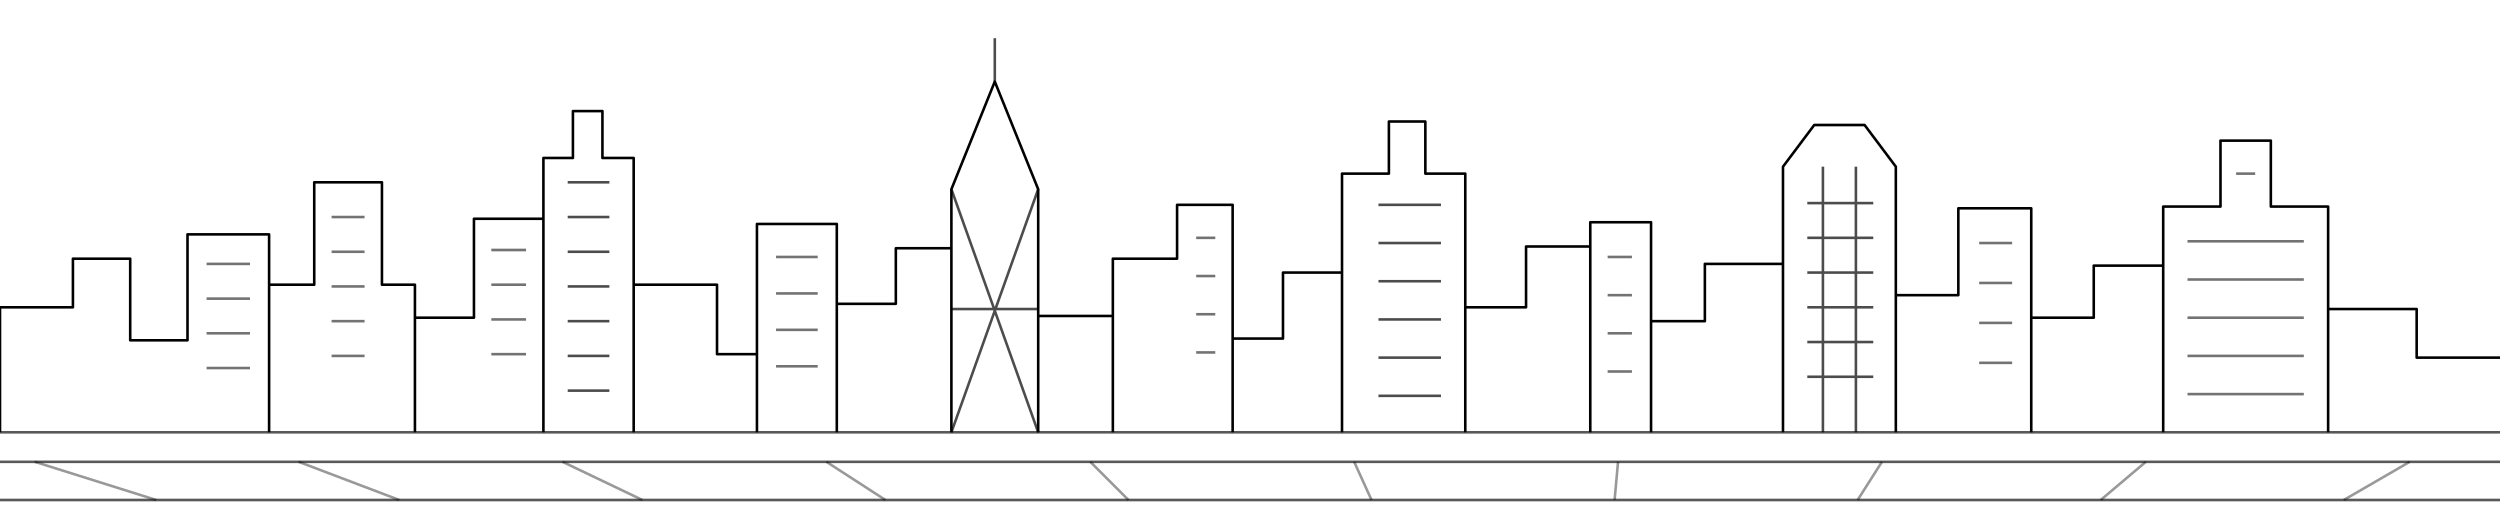
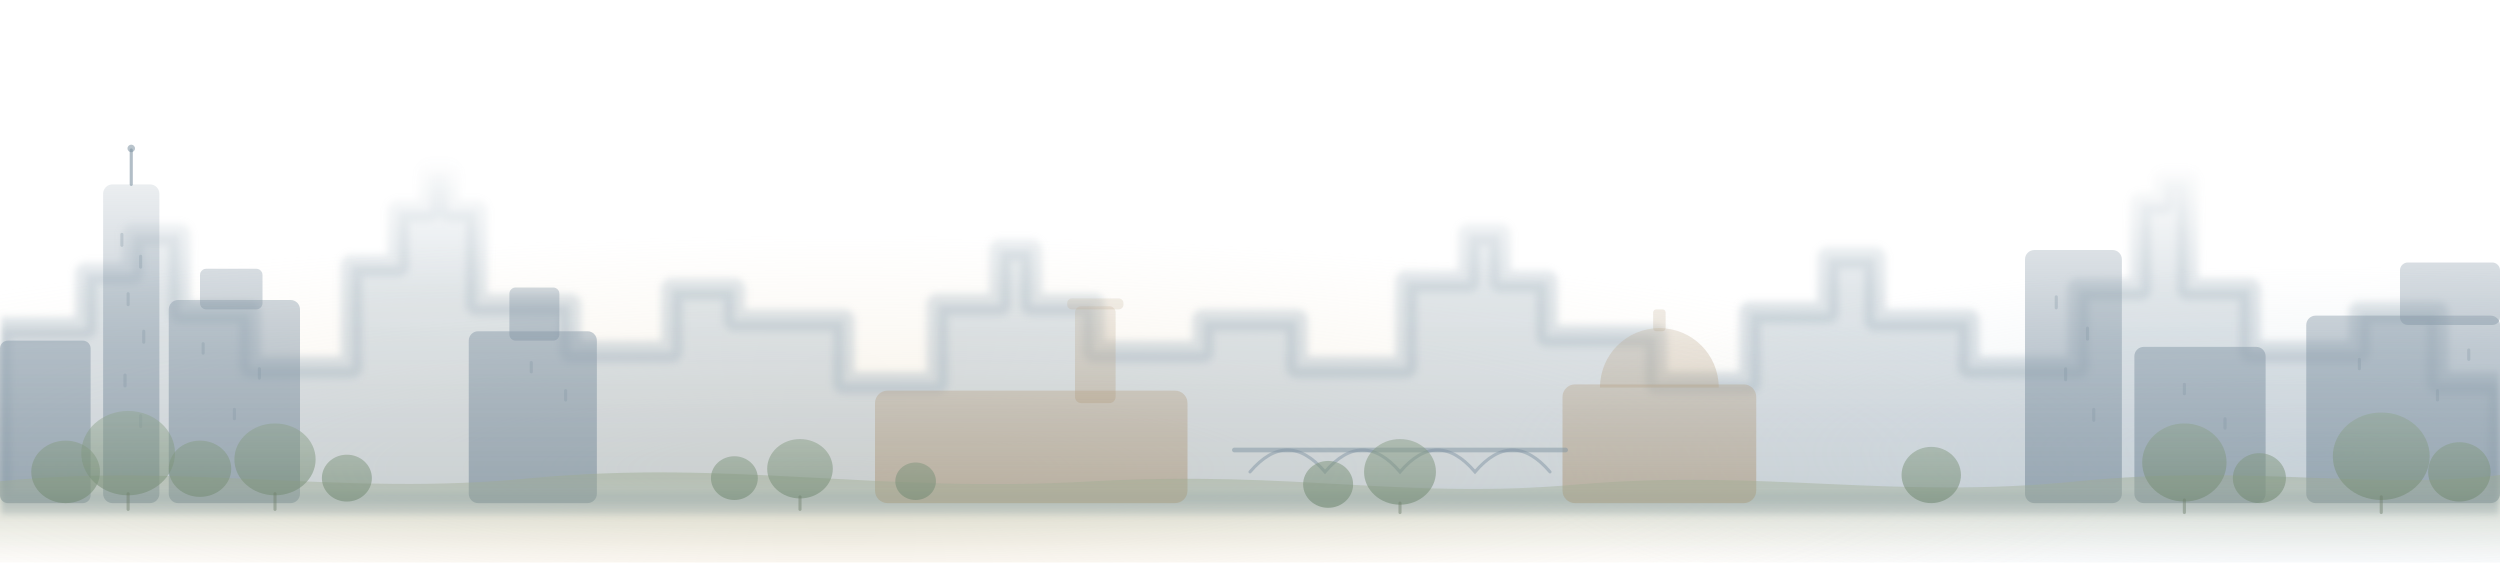
- <svg xmlns="http://www.w3.org/2000/svg" viewBox="0 0 1440 300" fill="none" stroke="#000" stroke-width="1.5" stroke-linejoin="round">
-   <path d="M0 249H1440M0 266H1440M0 288H1440" opacity=".65" />
-   <path d="M0 249V177H42V149H75V196H108V135H155V249M155 249V164H181V105H220V164H239V249M239 249V183H273V126H313V249M313 249V91H330V64H347V91H365V249M365 249V164H413V204H436V249M436 249V129H482V249M482 249V175H516V143H548V249M548 249V109L573 47L598 109V249M598 249V182H641V249M641 249V149H678V118H710V249M710 249V195H739V157H773V249M773 249V100H800V70H821V100H844V249M844 249V177H879V142H916V249M916 249V128H951V249M951 249V185H982V152H1027V249M1027 249V96L1045 72H1074L1092 96V249M1092 249V170H1128V120H1170V249M1170 249V183H1206V153H1246V249M1246 249V119H1279V81H1308V119H1341V249M1341 249V178H1392V206H1440" />
-   <path d="M573 47V22M548 109L598 249M598 109L548 249M548 178H598M327 105H351M327 125H351M327 145H351M327 165H351M327 185H351M327 205H351M327 225H351M1050 96V249M1069 96V249M1041 117H1079M1041 137H1079M1041 157H1079M1041 177H1079M1041 197H1079M1041 217H1079M794 118H830M794 140H830M794 162H830M794 184H830M794 206H830M794 228H830" opacity=".7" />
-   <path d="M119 152H144M119 172H144M119 192H144M119 212H144M191 125H210M191 145H210M191 165H210M191 185H210M191 205H210M283 144H303M283 164H303M283 184H303M283 204H303M447 148H471M447 169H471M447 190H471M447 211H471M689 137H700M689 159H700M689 181H700M689 203H700M926 148H940M926 170H940M926 192H940M926 214H940M1140 140H1159M1140 163H1159M1140 186H1159M1140 209H1159M1288 100H1299M1260 139H1327M1260 161H1327M1260 183H1327M1260 205H1327M1260 227H1327" opacity=".55" />
-   <path d="M20 266L90 288M172 266L230 288M324 266L370 288M476 266L510 288M628 266L650 288M780 266L790 288M932 266L930 288M1084 266L1070 288M1236 266L1210 288M1388 266L1350 288" opacity=".4" />
+ <svg xmlns="http://www.w3.org/2000/svg" viewBox="0 0 1600 360" preserveAspectRatio="xMidYMax slice">
+   <defs>
+     <linearGradient id="far" gradientUnits="userSpaceOnUse" x1="0" y1="100" x2="0" y2="322">
+       <stop offset="0" stop-color="#aebcc6" stop-opacity="0" />
+       <stop offset=".4" stop-color="#aebcc6" stop-opacity=".38" />
+       <stop offset="1" stop-color="#a4b3be" stop-opacity=".55" />
+     </linearGradient>
+     <linearGradient id="mid" gradientUnits="userSpaceOnUse" x1="0" y1="110" x2="0" y2="322">
+       <stop offset="0" stop-color="#8597a6" stop-opacity=".14" />
+       <stop offset=".55" stop-color="#8597a6" stop-opacity=".5" />
+       <stop offset="1" stop-color="#7b8e9c" stop-opacity=".62" />
+     </linearGradient>
+     <linearGradient id="warm" gradientUnits="userSpaceOnUse" x1="0" y1="190" x2="0" y2="322">
+       <stop offset="0" stop-color="#bda98d" stop-opacity=".2" />
+       <stop offset="1" stop-color="#ad9a80" stop-opacity=".6" />
+     </linearGradient>
+     <linearGradient id="gr" gradientUnits="userSpaceOnUse" x1="0" y1="296" x2="0" y2="360">
+       <stop offset="0" stop-color="#9aa98f" stop-opacity=".52" />
+       <stop offset=".5" stop-color="#a9b39b" stop-opacity=".3" />
+       <stop offset="1" stop-color="#b8b7a4" stop-opacity="0" />
+     </linearGradient>
+     <linearGradient id="tree" gradientUnits="userSpaceOnUse" x1="0" y1="262" x2="0" y2="330">
+       <stop offset="0" stop-color="#8ea48b" stop-opacity=".42" />
+       <stop offset="1" stop-color="#6f8670" stop-opacity=".6" />
+     </linearGradient>
+     <radialGradient id="glow" cx=".5" cy=".5" r=".5">
+       <stop offset="0" stop-color="#e8d8bb" stop-opacity=".42" />
+       <stop offset=".6" stop-color="#e8d8bb" stop-opacity=".14" />
+       <stop offset="1" stop-color="#e8d8bb" stop-opacity="0" />
+     </radialGradient>
+     <radialGradient id="cool" cx=".5" cy=".5" r=".5">
+       <stop offset="0" stop-color="#c8d6de" stop-opacity=".34" />
+       <stop offset="1" stop-color="#c8d6de" stop-opacity="0" />
+     </radialGradient>
+     <filter id="haze" x="-4%" y="-12%" width="108%" height="124%">
+       <feGaussianBlur stdDeviation="2.4" />
+     </filter>
+   </defs>
+   <ellipse cx="540" cy="300" rx="840" ry="150" fill="url(#glow)" />
+   <ellipse cx="1480" cy="290" rx="520" ry="120" fill="url(#cool)" />
+   <path filter="url(#haze)" fill="url(#far)" stroke="url(#far)" stroke-width="14" stroke-linejoin="round" d="M0 322V210H55V175H85V150H115V200H160V235H225V170H255V135H275V110H287V135H305V195H365V225H430V185H470V205H540V245H600V195H640V160H660V195H700V225H770V205H830V235H900V180H940V150H960V180H990V215H1060V245H1120V200H1170V165H1200V205H1260V235H1330V185H1370V130H1385V115H1400V185H1440V225H1510V200H1560V245H1600V322Z" />
+   <g fill="url(#mid)">
+     <rect x="0" y="218" width="58" height="104" rx="5" />
+     <rect x="66" y="118" width="36" height="204" rx="6" />
+     <rect x="108" y="192" width="84" height="130" rx="6" />
+     <rect x="128" y="172" width="40" height="26" rx="4" />
+     <rect x="300" y="212" width="82" height="110" rx="6" />
+     <rect x="326" y="184" width="32" height="34" rx="4" />
+     <rect x="1296" y="160" width="62" height="162" rx="6" />
+     <rect x="1366" y="222" width="84" height="100" rx="6" />
+     <rect x="1476" y="202" width="124" height="120" rx="6" />
+     <rect x="1536" y="168" width="64" height="40" rx="5" />
+   </g>
+   <g fill="url(#warm)">
+     <rect x="560" y="250" width="200" height="72" rx="8" />
+     <rect x="688" y="196" width="26" height="62" rx="4" />
+     <rect x="683" y="191" width="36" height="7" rx="3" />
+     <rect x="1000" y="246" width="124" height="76" rx="8" />
+     <path d="M1024 248a38 38 0 0 1 76 0Z" />
+     <rect x="1058" y="198" width="8" height="14" rx="2" />
+   </g>
+   <g stroke="#7f93a2" stroke-linecap="round" fill="none">
+     <path d="M84 118V96" stroke-width="2" opacity=".6" />
+     <circle cx="84" cy="95" r="2.4" fill="#7f93a2" stroke="none" opacity=".55" />
+     <path d="M790 288H1002" stroke-width="3" opacity=".5" />
+     <path d="M800 302q24-28 48 0q24-28 48 0q24-28 48 0q24-28 48 0" stroke-width="2" opacity=".48" />
+     <path d="M78 150v7M90 164v7M82 188v7M92 212v7M80 240v7M90 266v7M130 220v6M166 236v6M150 262v6M340 232v6M362 250v6M1316 190v7M1336 210v7M1322 236v7M1340 262v7M1398 246v6M1424 268v6M1510 230v6M1560 250v6M1580 224v6" stroke-width="2" opacity=".3" />
+   </g>
+   <path fill="url(#gr)" d="M0 360V308C120 296 220 318 340 306C470 294 560 316 700 308C830 301 900 320 1010 310C1130 300 1210 320 1330 308C1440 297 1520 314 1600 304V360Z" />
+   <g fill="url(#tree)">
+     <ellipse cx="42" cy="302" rx="22" ry="20" />
+     <ellipse cx="82" cy="290" rx="30" ry="27" />
+     <ellipse cx="128" cy="300" rx="20" ry="18" />
+     <ellipse cx="176" cy="294" rx="26" ry="23" />
+     <ellipse cx="222" cy="306" rx="16" ry="15" />
+     <ellipse cx="470" cy="306" rx="15" ry="14" />
+     <ellipse cx="512" cy="300" rx="21" ry="19" />
+     <ellipse cx="586" cy="308" rx="13" ry="12" />
+     <ellipse cx="850" cy="310" rx="16" ry="15" />
+     <ellipse cx="896" cy="302" rx="23" ry="21" />
+     <ellipse cx="1236" cy="304" rx="19" ry="18" />
+     <ellipse cx="1398" cy="296" rx="27" ry="25" />
+     <ellipse cx="1446" cy="306" rx="17" ry="16" />
+     <ellipse cx="1524" cy="292" rx="31" ry="28" />
+     <ellipse cx="1574" cy="302" rx="20" ry="19" />
+   </g>
+   <path d="M82 316v10M176 316v10M512 318v8M896 322v6M1398 320v8M1524 318v10" stroke="#6e7f6b" stroke-width="2" stroke-linecap="round" opacity=".45" />
</svg>
